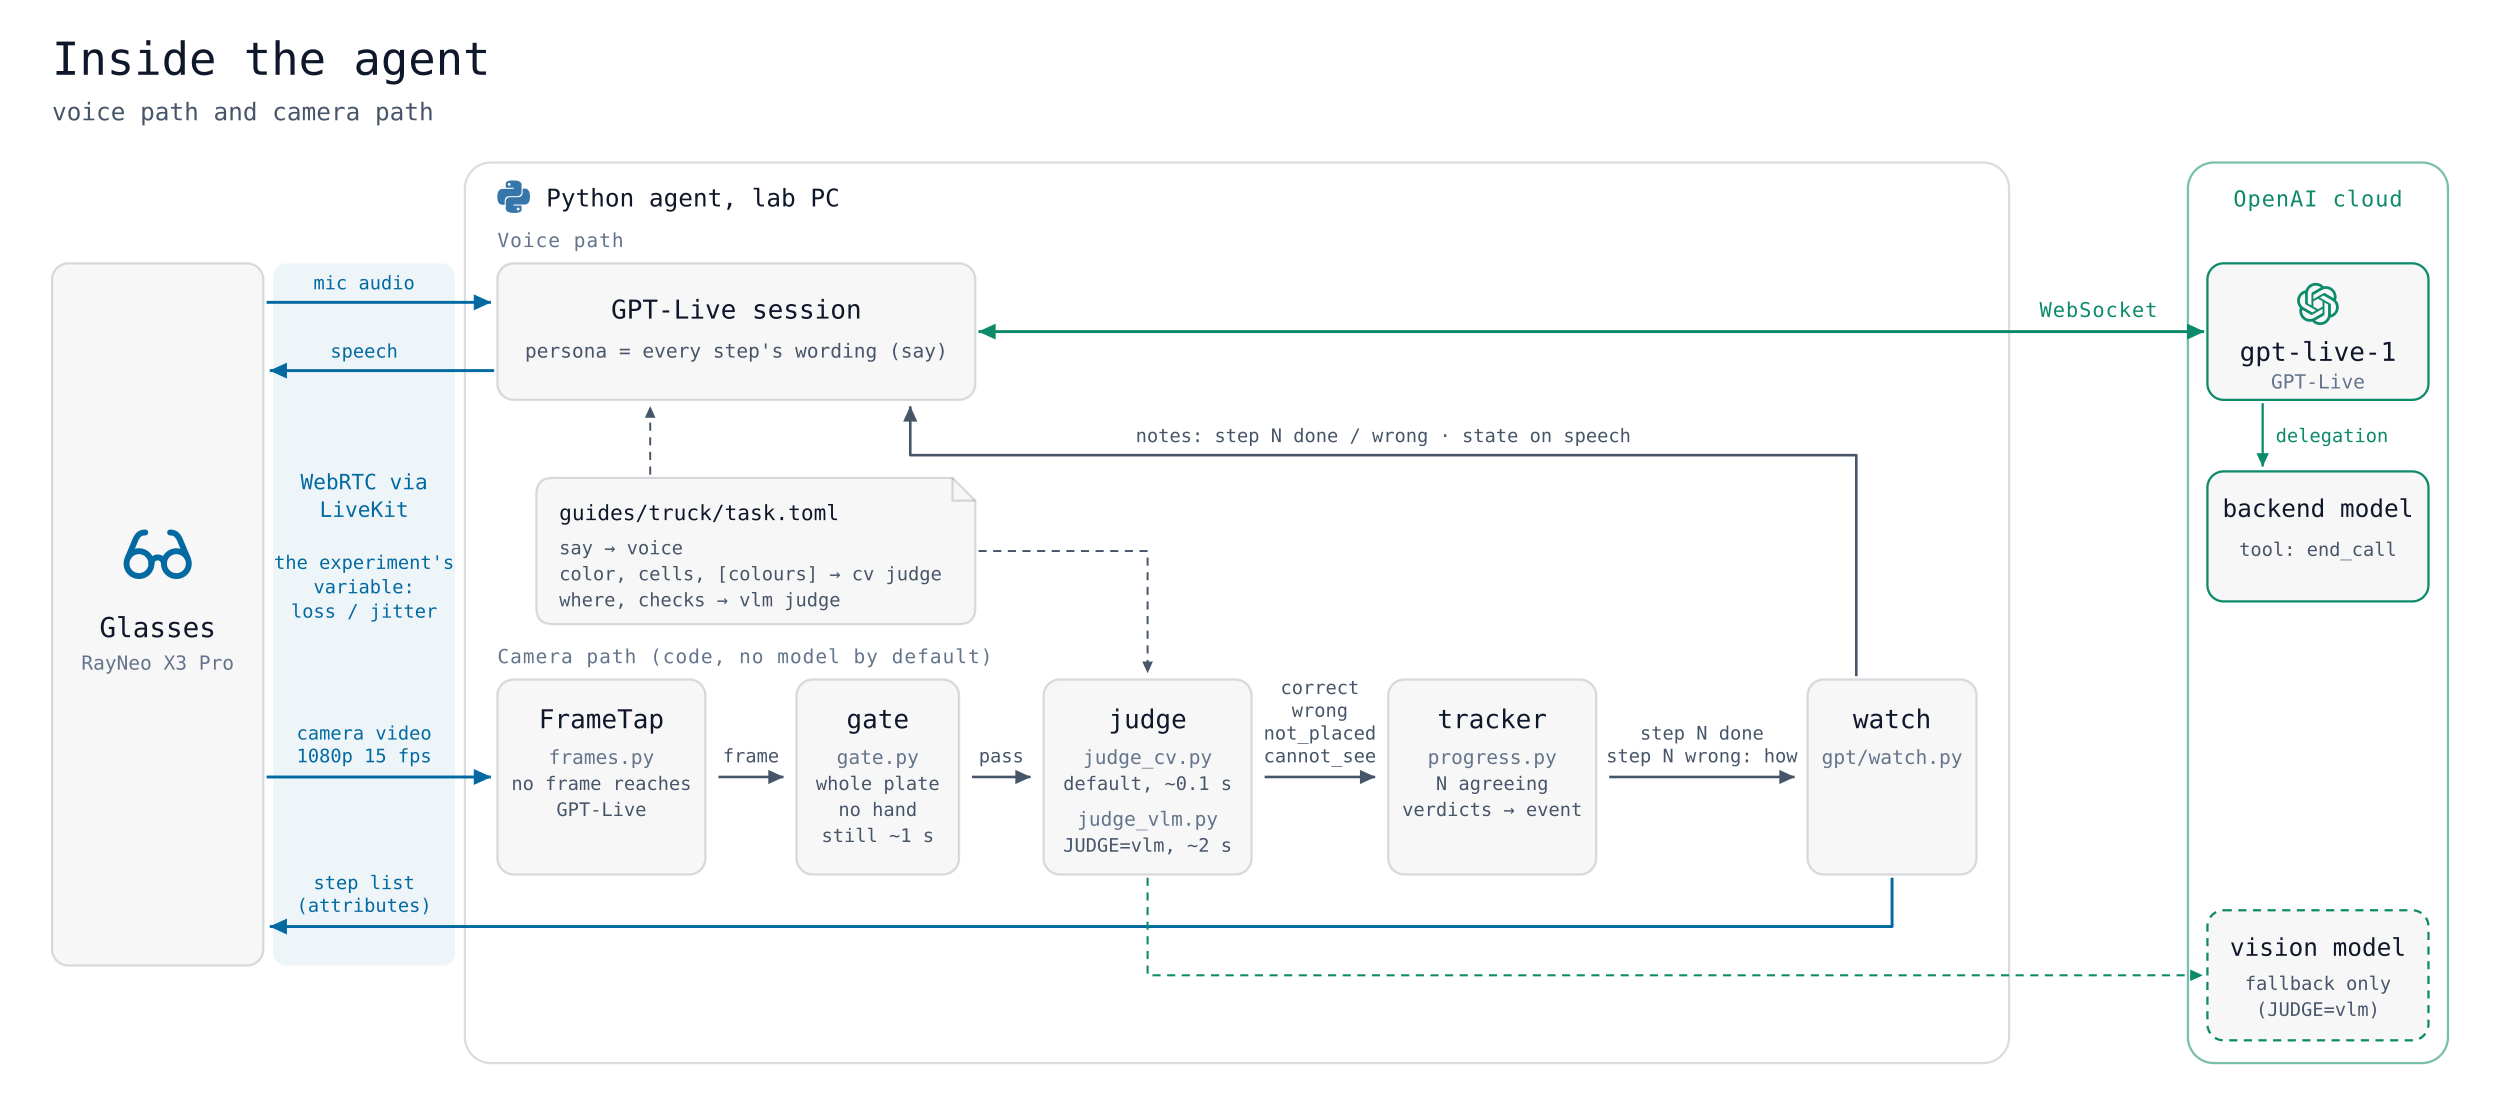
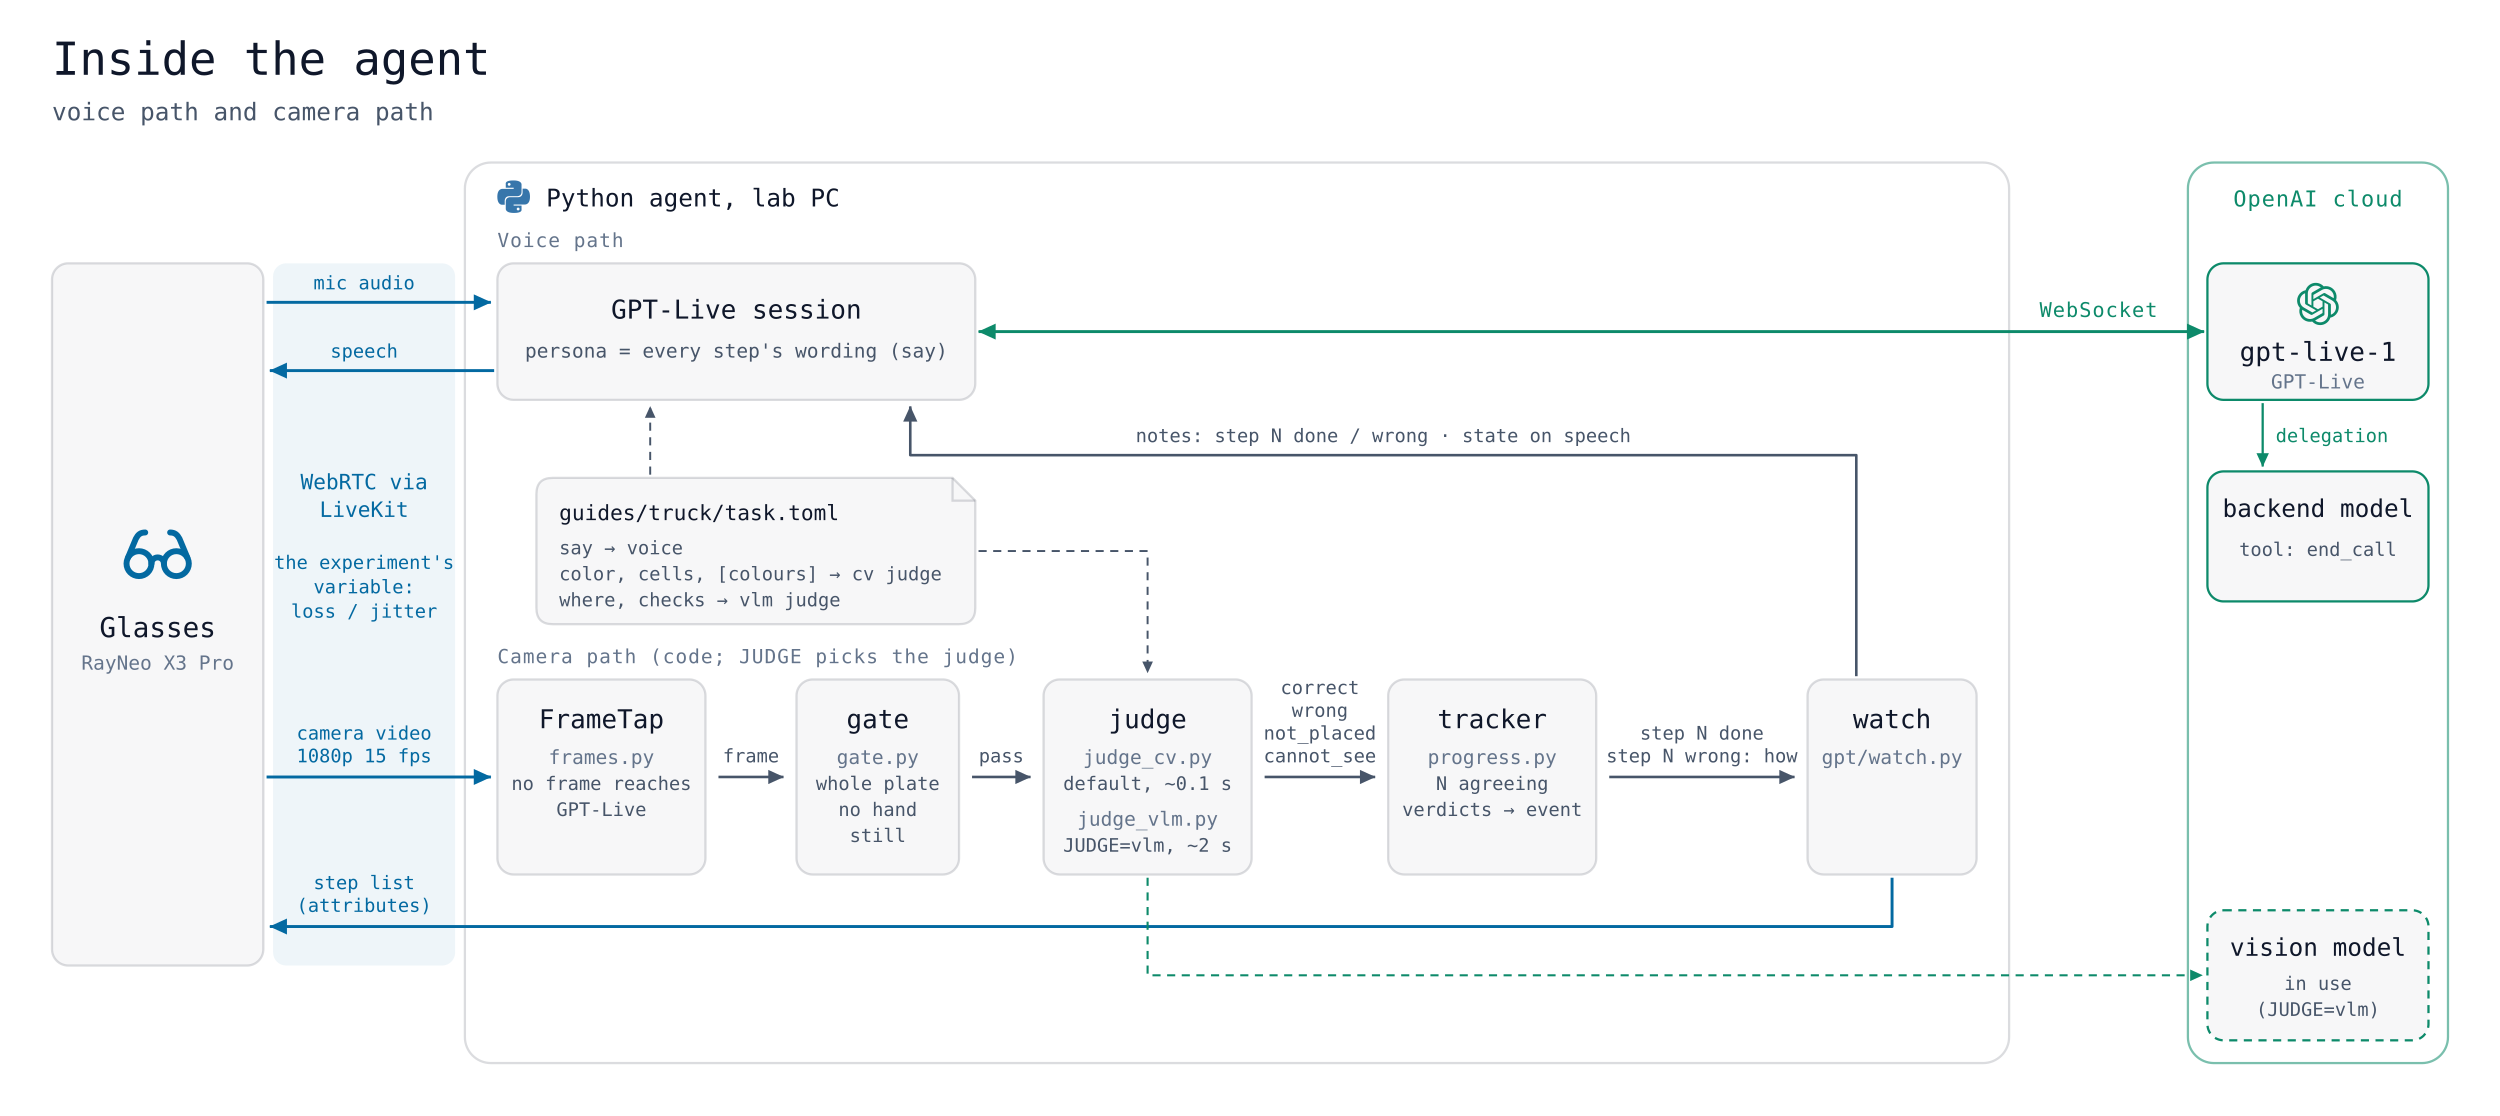
<svg xmlns="http://www.w3.org/2000/svg" width="1538" height="686" viewBox="0 0 1538 686" font-family="JetBrains Mono, Cascadia Mono, Consolas, monospace">
  <defs>
    <marker id="head" viewBox="0 0 10 10" refX="9" refY="5" markerWidth="6.5" markerHeight="6.5" orient="auto-start-reverse">
      <path d="M0 0.8 L9.2 5 L0 9.2 Z" fill="#0369a1" />
    </marker>
    <marker id="headm" viewBox="0 0 10 10" refX="9" refY="5" markerWidth="6.5" markerHeight="6.5" orient="auto-start-reverse">
      <path d="M0 0.8 L9.2 5 L0 9.2 Z" fill="#475569" />
    </marker>
    <marker id="headv" viewBox="0 0 10 10" refX="9" refY="5" markerWidth="6.5" markerHeight="6.5" orient="auto-start-reverse">
      <path d="M0 0.8 L9.2 5 L0 9.2 Z" fill="#0d8a6a" />
    </marker>
  </defs>
  <text x="32" y="46" font-size="28" fill="#0f172a" text-anchor="start">Inside the agent</text>
  <text x="32" y="74" font-size="15" fill="#475569" text-anchor="start">voice path and camera path</text>
  <rect x="32" y="162" width="130" height="432" rx="10" fill="#0f172a08" stroke="#0f172a26" stroke-width="1.4" />
  <g transform="translate(74.0,318) scale(1.91667)" fill="none" stroke="#0369a1" stroke-width="1.9" stroke-linecap="round" stroke-linejoin="round">
    <circle cx="6" cy="15" r="4" />
    <circle cx="18" cy="15" r="4" />
    <path d="M14 15a2 2 0 0 0-2-2 2 2 0 0 0-2 2" />
    <path d="M2.5 13 5 7c.7-1.3 1.4-2 3-2" />
    <path d="M21.5 13 19 7c-.7-1.3-1.5-2-3-2" />
  </g>
  <text x="97.0" y="392" font-size="17" fill="#0f172a" text-anchor="middle">Glasses</text>
  <text x="97.0" y="412" font-size="12" fill="#64748b" text-anchor="middle">RayNeo X3 Pro</text>
  <rect x="168" y="162" width="112" height="432" rx="8" fill="#0369a1" fill-opacity="0.07" />
  <text x="224.0" y="301" font-size="13" fill="#0369a1" text-anchor="middle">WebRTC via</text>
  <text x="224.0" y="318" font-size="13" fill="#0369a1" text-anchor="middle">LiveKit</text>
  <text x="224.0" y="350" font-size="11.5" fill="#0369a1" text-anchor="middle">the experiment's</text>
  <text x="224.0" y="365" font-size="11.5" fill="#0369a1" text-anchor="middle">variable:</text>
  <text x="224.0" y="380" font-size="11.5" fill="#0369a1" text-anchor="middle">loss / jitter</text>
  <rect x="286" y="100" width="950" height="554" rx="16" fill="none" stroke="#0f172a26" stroke-width="1.4" />
  <g transform="translate(306.0,111) scale(0.833333)" fill="#3776AB">
    <path d="M14.25.18l.9.2.73.26.59.3.45.32.34.34.25.34.16.33.1.3.04.26.02.2-.01.13V8.5l-.05.63-.13.55-.21.46-.26.38-.3.31-.33.25-.35.19-.35.14-.33.1-.3.07-.26.04-.21.02H8.77l-.69.05-.59.14-.5.22-.41.27-.33.32-.27.35-.2.36-.15.37-.1.35-.07.32-.04.27-.02.21v3.06H3.17l-.21-.03-.28-.07-.32-.12-.35-.18-.36-.26-.36-.36-.35-.46-.32-.59-.28-.73-.21-.88-.14-1.05-.05-1.23.06-1.22.16-1.04.24-.87.32-.71.36-.57.4-.44.42-.33.42-.24.4-.16.36-.1.32-.05.24-.01h.16l.06.01h8.16v-.83H6.18l-.01-2.75-.02-.37.05-.34.11-.31.17-.28.25-.26.31-.23.38-.2.44-.18.51-.15.58-.12.64-.1.71-.06.77-.04.84-.02 1.27.05zm-6.3 1.98l-.23.33-.08.41.08.41.23.34.33.22.41.09.41-.09.33-.22.23-.34.08-.41-.08-.41-.23-.33-.33-.22-.41-.09-.41.09zm13.09 3.95l.28.06.32.12.35.18.36.27.36.35.35.47.32.59.28.73.21.88.14 1.04.05 1.23-.06 1.23-.16 1.04-.24.86-.32.71-.36.57-.4.45-.42.33-.42.24-.4.16-.36.09-.32.05-.24.02-.16-.01h-8.22v.82h5.84l.01 2.76.02.36-.05.34-.11.31-.17.29-.25.25-.31.24-.38.2-.44.17-.51.15-.58.13-.64.09-.71.07-.77.04-.84.01-1.27-.04-1.07-.14-.9-.2-.73-.25-.59-.3-.45-.33-.34-.34-.25-.34-.16-.33-.1-.3-.04-.25-.02-.2.01-.13v-5.34l.05-.64.13-.54.21-.46.26-.38.3-.32.33-.24.35-.2.35-.14.33-.1.3-.06.26-.04.21-.02.13-.01h5.84l.69-.05.59-.14.5-.21.41-.28.33-.32.27-.35.2-.36.15-.36.1-.35.07-.32.04-.28.02-.21V6.07h2.09l.14.01zm-6.47 14.25l-.23.33-.08.41.08.41.23.33.33.23.41.08.41-.08.33-.23.23-.33.08-.41-.08-.41-.23-.33-.33-.23-.41-.08-.41.08z" />
  </g>
  <text x="336" y="127" font-size="15" fill="#0f172a" text-anchor="start">Python agent, lab PC</text>
  <text x="306" y="152" font-size="12" fill="#64748b" text-anchor="start" letter-spacing="0.6">Voice path</text>
-   <text x="306" y="408" font-size="12" fill="#64748b" text-anchor="start" letter-spacing="0.6">Camera path (code, no model by default)</text>
+   <text x="306" y="408" font-size="12" fill="#64748b" text-anchor="start" letter-spacing="0.6">Camera path (code; JUDGE picks the judge)</text>
  <rect x="306" y="162" width="294" height="84" rx="10" fill="#0f172a08" stroke="#0f172a26" stroke-width="1.4" />
  <text x="453.0" y="196" font-size="16" fill="#0f172a" text-anchor="middle">GPT-Live session</text>
  <text x="453.0" y="220" font-size="12" fill="#475569" text-anchor="middle">persona = every step's wording (say)</text>
  <rect x="306" y="418" width="128" height="120" rx="10" fill="#0f172a08" stroke="#0f172a26" stroke-width="1.4" />
  <text x="370.0" y="448" font-size="16" fill="#0f172a" text-anchor="middle">FrameTap</text>
  <text x="370.0" y="470" font-size="12" fill="#64748b" text-anchor="middle">frames.py</text>
  <text x="370.0" y="486" font-size="11.5" fill="#475569" text-anchor="middle">no frame reaches</text>
  <text x="370.0" y="502" font-size="11.5" fill="#475569" text-anchor="middle">GPT-Live</text>
  <rect x="490" y="418" width="100" height="120" rx="10" fill="#0f172a08" stroke="#0f172a26" stroke-width="1.4" />
  <text x="540.0" y="448" font-size="16" fill="#0f172a" text-anchor="middle">gate</text>
  <text x="540.0" y="470" font-size="12" fill="#64748b" text-anchor="middle">gate.py</text>
  <text x="540.0" y="486" font-size="11.5" fill="#475569" text-anchor="middle">whole plate</text>
  <text x="540.0" y="502" font-size="11.5" fill="#475569" text-anchor="middle">no hand</text>
-   <text x="540.0" y="518" font-size="11.5" fill="#475569" text-anchor="middle">still ~1 s</text>
+   <text x="540.0" y="518" font-size="11.5" fill="#475569" text-anchor="middle">still</text>
  <rect x="642" y="418" width="128" height="120" rx="10" fill="#0f172a08" stroke="#0f172a26" stroke-width="1.4" />
  <text x="706.0" y="448" font-size="16" fill="#0f172a" text-anchor="middle">judge</text>
  <text x="706.0" y="470" font-size="12" fill="#64748b" text-anchor="middle">judge_cv.py</text>
  <text x="706.0" y="486" font-size="11.5" fill="#475569" text-anchor="middle">default, ~0.1 s</text>
  <text x="706.0" y="508" font-size="12" fill="#64748b" text-anchor="middle">judge_vlm.py</text>
  <text x="706.0" y="524" font-size="11.5" fill="#475569" text-anchor="middle">JUDGE=vlm, ~2 s</text>
  <rect x="854" y="418" width="128" height="120" rx="10" fill="#0f172a08" stroke="#0f172a26" stroke-width="1.4" />
  <text x="918.0" y="448" font-size="16" fill="#0f172a" text-anchor="middle">tracker</text>
  <text x="918.0" y="470" font-size="12" fill="#64748b" text-anchor="middle">progress.py</text>
  <text x="918.0" y="486" font-size="11.5" fill="#475569" text-anchor="middle">N agreeing</text>
  <text x="918.0" y="502" font-size="11.5" fill="#475569" text-anchor="middle">verdicts → event</text>
  <rect x="1112" y="418" width="104" height="120" rx="10" fill="#0f172a08" stroke="#0f172a26" stroke-width="1.4" />
  <text x="1164.0" y="448" font-size="16" fill="#0f172a" text-anchor="middle">watch</text>
  <text x="1164.0" y="470" font-size="12" fill="#64748b" text-anchor="middle">gpt/watch.py</text>
  <path d="M442 478.0 L482 478.0" fill="none" stroke="#475569" stroke-width="1.6" stroke-linejoin="round" marker-end="url(#headm)" />
  <text x="462.0" y="469.0" font-size="11.5" fill="#475569" text-anchor="middle">frame</text>
  <path d="M598 478.0 L634 478.0" fill="none" stroke="#475569" stroke-width="1.6" stroke-linejoin="round" marker-end="url(#headm)" />
  <text x="616.0" y="469.0" font-size="11.5" fill="#475569" text-anchor="middle">pass</text>
  <path d="M778 478.0 L846 478.0" fill="none" stroke="#475569" stroke-width="1.6" stroke-linejoin="round" marker-end="url(#headm)" />
  <text x="812.0" y="427.0" font-size="11.5" fill="#475569" text-anchor="middle">correct</text>
  <text x="812.0" y="441.0" font-size="11.5" fill="#475569" text-anchor="middle">wrong</text>
  <text x="812.0" y="455.0" font-size="11.5" fill="#475569" text-anchor="middle">not_placed</text>
  <text x="812.0" y="469.0" font-size="11.5" fill="#475569" text-anchor="middle">cannot_see</text>
  <path d="M990 478.0 L1104 478.0" fill="none" stroke="#475569" stroke-width="1.6" stroke-linejoin="round" marker-end="url(#headm)" />
  <text x="1047.0" y="455.0" font-size="11.5" fill="#475569" text-anchor="middle">step N done</text>
  <text x="1047.0" y="469.0" font-size="11.5" fill="#475569" text-anchor="middle">step N wrong: how</text>
  <path d="M340 294 H586 L600 308 V374 Q600 384 590 384 H340 Q330 384 330 374 V304 Q330 294 340 294 Z" fill="#0f172a08" stroke="#0f172a26" stroke-width="1.4" />
  <path d="M586 294 V308 H600" fill="none" stroke="#0f172a26" stroke-width="1.4" />
  <text x="344" y="320" font-size="13" fill="#0f172a" text-anchor="start">guides/truck/task.toml</text>
  <text x="344" y="341" font-size="11.5" fill="#475569" text-anchor="start">say → voice</text>
  <text x="344" y="357" font-size="11.5" fill="#475569" text-anchor="start">color, cells, [colours] → cv judge</text>
  <text x="344" y="373" font-size="11.5" fill="#475569" text-anchor="start">where, checks → vlm judge</text>
  <path d="M400 292 L400 250" fill="none" stroke="#475569" stroke-width="1.2" stroke-linejoin="round" stroke-dasharray="5 4" marker-end="url(#headm)" />
  <path d="M602 339.0 L706.0 339.0 L706.0 414" fill="none" stroke="#475569" stroke-width="1.2" stroke-linejoin="round" stroke-dasharray="5 4" marker-end="url(#headm)" />
  <path d="M1142 416 L1142 280 L560 280 L560 250" fill="none" stroke="#475569" stroke-width="1.6" stroke-linejoin="round" marker-end="url(#headm)" />
  <text x="851.0" y="272" font-size="11.5" fill="#475569" text-anchor="middle">notes: step N done / wrong · state on speech</text>
  <path d="M164 186 L302 186" fill="none" stroke="#0369a1" stroke-width="1.8" stroke-linejoin="round" marker-end="url(#head)" />
  <text x="224.0" y="178" font-size="11.5" fill="#0369a1" text-anchor="middle">mic audio</text>
  <path d="M304 228 L166 228" fill="none" stroke="#0369a1" stroke-width="1.8" stroke-linejoin="round" marker-end="url(#head)" />
  <text x="224.0" y="220" font-size="11.5" fill="#0369a1" text-anchor="middle">speech</text>
  <path d="M164 478.0 L302 478.0" fill="none" stroke="#0369a1" stroke-width="1.8" stroke-linejoin="round" marker-end="url(#head)" />
  <text x="224.0" y="455.0" font-size="11.5" fill="#0369a1" text-anchor="middle">camera video</text>
  <text x="224.0" y="469.0" font-size="11.5" fill="#0369a1" text-anchor="middle">1080p 15 fps</text>
  <path d="M1164.0 540 L1164.0 570 L166 570" fill="none" stroke="#0369a1" stroke-width="1.8" stroke-linejoin="round" marker-end="url(#head)" />
  <text x="224.0" y="547" font-size="11.5" fill="#0369a1" text-anchor="middle">step list</text>
  <text x="224.0" y="561" font-size="11.5" fill="#0369a1" text-anchor="middle">(attributes)</text>
  <rect x="1346" y="100" width="160" height="554" rx="16" fill="none" stroke="#0d8a6a" stroke-opacity="0.55" stroke-width="1.4" />
  <text x="1426.0" y="127" font-size="13.5" fill="#0d8a6a" text-anchor="middle" letter-spacing="0.6">OpenAI cloud</text>
  <rect x="1358" y="162" width="136" height="84" rx="10" fill="#0f172a08" stroke="#0d8a6a" stroke-width="1.4" />
  <g transform="translate(1413.0,174) scale(1.08333)" fill="#0d8a6a">
    <path d="M22.282 9.821a5.985 5.985 0 0 0-.516-4.911 6.046 6.046 0 0 0-6.51-2.9A6.065 6.065 0 0 0 4.981 4.182a5.985 5.985 0 0 0-3.998 2.9 6.046 6.046 0 0 0 .743 7.097 5.98 5.98 0 0 0 .511 4.911 6.051 6.051 0 0 0 6.515 2.9A5.985 5.985 0 0 0 13.26 24a6.056 6.056 0 0 0 5.772-4.206 5.989 5.989 0 0 0 3.998-2.9 6.056 6.056 0 0 0-.748-7.073zm-9.022 12.608a4.476 4.476 0 0 1-2.876-1.041l.142-.08 4.778-2.758a.795.795 0 0 0 .393-.681v-6.737l2.02 1.169a.071.071 0 0 1 .038.052v5.583a4.504 4.504 0 0 1-4.495 4.494zm-9.661-4.125a4.471 4.471 0 0 1-.535-3.014l.142.085 4.783 2.758a.771.771 0 0 0 .781 0l5.843-3.369v2.332a.08.08 0 0 1-.033.061L9.74 19.95a4.499 4.499 0 0 1-6.141-1.646zM2.341 7.896a4.485 4.485 0 0 1 2.365-1.973V11.6a.766.766 0 0 0 .388.676l5.814 3.354-2.02 1.169a.076.076 0 0 1-.071 0l-4.83-2.787A4.504 4.504 0 0 1 2.341 7.872zm16.596 3.856L13.104 8.364 15.119 7.2a.076.076 0 0 1 .071 0l4.83 2.791a4.494 4.494 0 0 1-.676 8.104v-5.677a.79.79 0 0 0-.407-.667zm2.011-3.023l-.142-.085-4.774-2.782a.776.776 0 0 0-.785 0L9.409 9.23V6.897a.066.066 0 0 1 .028-.061l4.83-2.787a4.499 4.499 0 0 1 6.68 4.66zM8.306 12.863l-2.02-1.164a.08.08 0 0 1-.038-.057V6.074a4.499 4.499 0 0 1 7.376-3.454l-.142.081L8.704 5.459a.795.795 0 0 0-.393.681zm1.098-2.365l2.602-1.5 2.607 1.5v2.999l-2.597 1.5-2.607-1.5Z" />
  </g>
  <text x="1426.0" y="222" font-size="16" fill="#0f172a" text-anchor="middle">gpt-live-1</text>
  <text x="1426.0" y="239" font-size="12" fill="#64748b" text-anchor="middle">GPT-Live</text>
  <rect x="1358" y="290" width="136" height="80" rx="10" fill="#0f172a08" stroke="#0d8a6a" stroke-width="1.4" />
  <text x="1426.0" y="318" font-size="15" fill="#0f172a" text-anchor="middle">backend model</text>
  <text x="1426.0" y="342" font-size="11.5" fill="#475569" text-anchor="middle">tool: end_call</text>
  <path d="M1392 248 L1392 287" fill="none" stroke="#0d8a6a" stroke-width="1.4" stroke-linejoin="round" marker-end="url(#headv)" />
  <text x="1400" y="272.0" font-size="11.5" fill="#0d8a6a" text-anchor="start">delegation</text>
  <rect x="1358" y="560" width="136" height="80" rx="10" fill="#0f172a08" stroke="#0d8a6a" stroke-width="1.4" stroke-dasharray="5 4" />
  <text x="1426.0" y="588" font-size="15" fill="#0f172a" text-anchor="middle">vision model</text>
-   <text x="1426.0" y="609" font-size="11.5" fill="#475569" text-anchor="middle">fallback only</text>
+   <text x="1426.0" y="609" font-size="11.5" fill="#475569" text-anchor="middle">in use</text>
  <text x="1426.0" y="625" font-size="11.5" fill="#475569" text-anchor="middle">(JUDGE=vlm)</text>
  <path d="M602 204.0 L1356 204.0" fill="none" stroke="#0d8a6a" stroke-width="1.8" stroke-linejoin="round" marker-start="url(#headv)" marker-end="url(#headv)" />
  <text x="1291.0" y="195.0" font-size="12.5" fill="#0d8a6a" text-anchor="middle" letter-spacing="0.6">WebSocket</text>
  <path d="M706.0 540 L706.0 600 L1355 600" fill="none" stroke="#0d8a6a" stroke-width="1.3" stroke-linejoin="round" stroke-dasharray="5 4" marker-end="url(#headv)" />
</svg>
